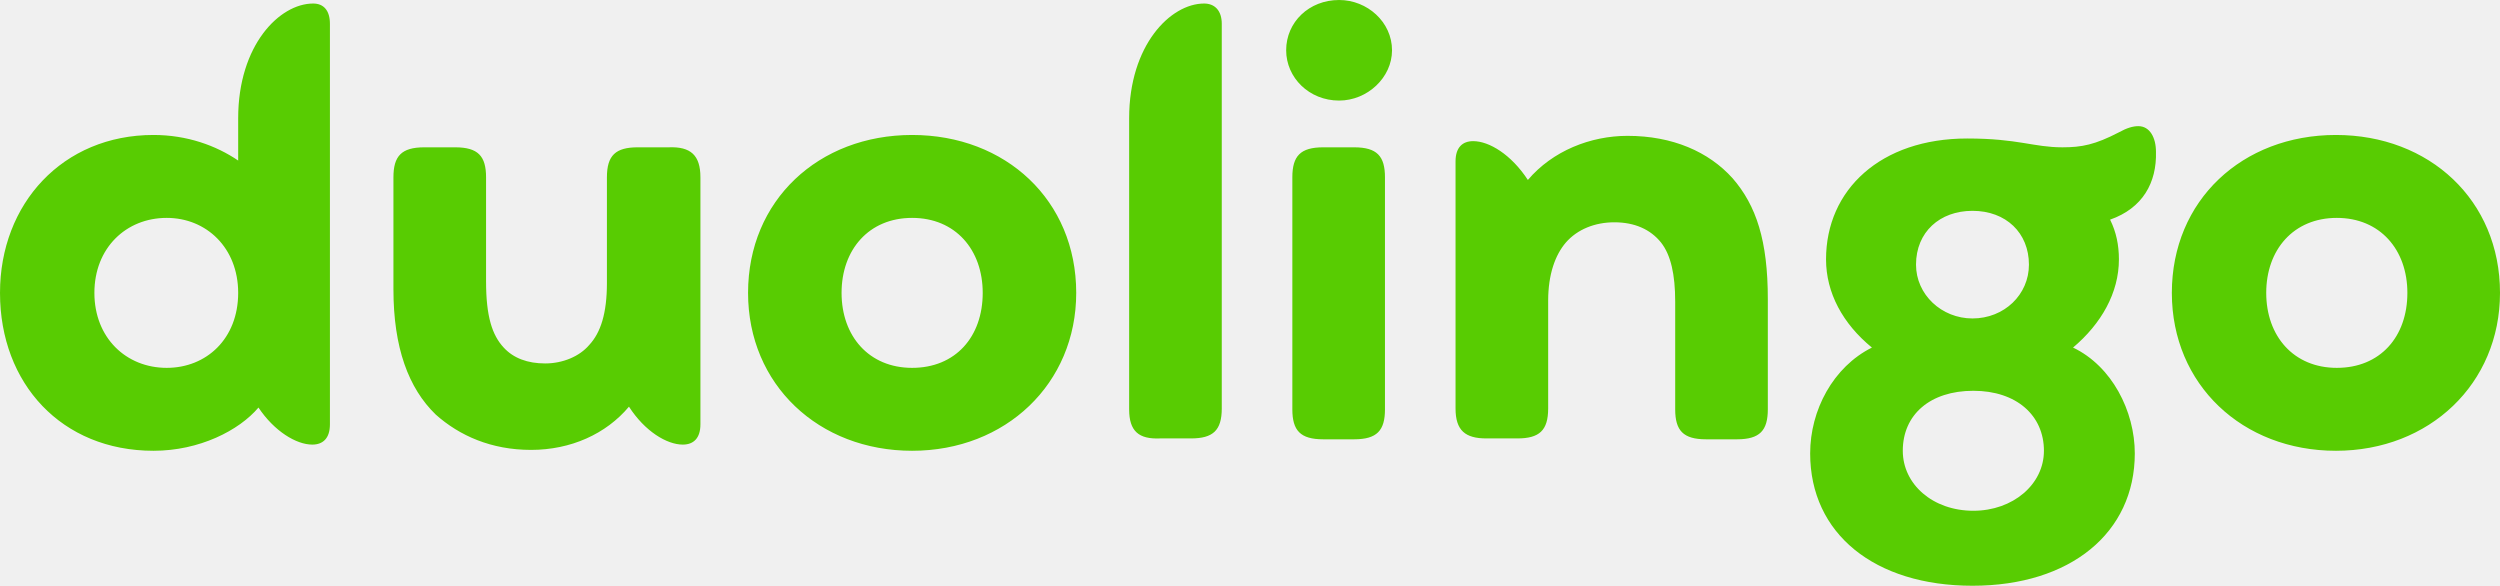
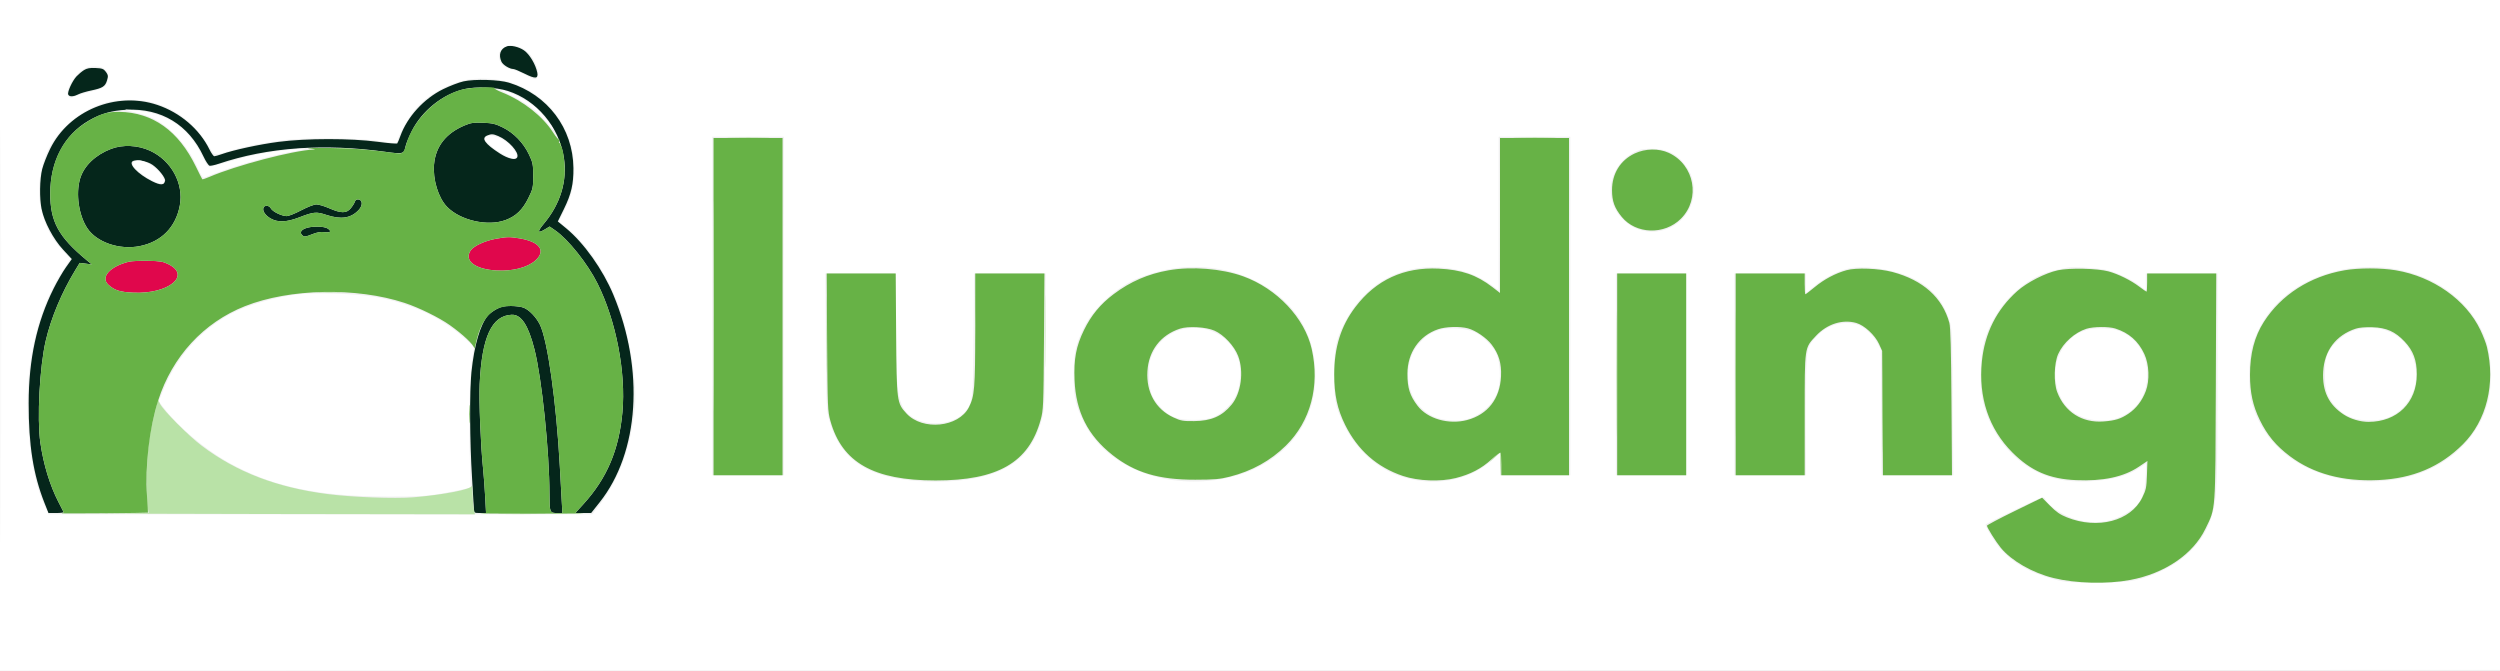
- <svg xmlns="http://www.w3.org/2000/svg" version="1.1" id="Layer_1" x="0px" y="0px" viewBox="0 0 283.4 66.4" style="enable-background:new 0 0 283.4 66.4" xml:space="preserve">
-   <style type="text/css">.st0{fill:#58CC02;}</style>
-   <path class="st0" d="M246.2,33.2c0-10.5,8-17.9,18.6-17.9c10.6,0,18.6,7.4,18.6,17.9c0,10.3-8,17.9-18.6,17.9 C254.2,51.1,246.2,43.6,246.2,33.2z M272.9,33.2c0-4.9-3.1-8.5-8-8.5c-4.9,0-8,3.6-8,8.5s3.1,8.5,8,8.5 C269.8,41.7,272.9,38.2,272.9,33.2z M239.2,24.9c0.7,1.4,1,2.9,1,4.5c0,3.8-2,7.3-5.2,10c4.4,2.1,7,7.2,7,12c0,9-7.3,15-18.4,15 s-18.4-5.9-18.4-15c0-4.9,2.6-9.8,7-12c-3.3-2.7-5.2-6.2-5.2-10c0-7.9,6.2-13.7,16-13.7c5.8,0,7.5,1,10.8,1c2.2,0,3.7-0.3,6.4-1.7 c0.9-0.5,1.6-0.7,2.2-0.7c1.3,0,2,1.3,2,2.9C244.5,20.7,242.9,23.6,239.2,24.9z M231.7,51.1c0-4-3.1-6.8-8-6.8s-8,2.7-8,6.8 c0,3.8,3.4,6.8,8,6.8C228.2,57.9,231.7,54.9,231.7,51.1z M217.2,30c0,3.4,2.9,6.1,6.4,6.1c3.6,0,6.4-2.7,6.4-6.1 c0-3.6-2.6-6.1-6.4-6.1C219.9,23.9,217.2,26.3,217.2,30z M200.4,33.9v12.5c0,2.4-0.9,3.4-3.5,3.4h-3.5c-2.6,0-3.5-1-3.5-3.4V34.2 c0-3.1-0.5-5.3-1.6-6.7c-1.2-1.5-3-2.3-5.3-2.3c-2.2,0-4.2,0.8-5.5,2.3c-1.2,1.4-2,3.6-2,6.6v12.2c0,2.5-1,3.4-3.5,3.4h-3.5 c-2.4,0-3.5-0.9-3.5-3.4v-28c0-1.6,0.8-2.3,2-2.3c1.8,0,4.3,1.5,6.2,4.4c2.8-3.3,7.1-5,11.3-5c5.1,0,9.2,1.8,11.9,4.8 C199.1,23.3,200.4,27.3,200.4,33.9z M145.8,5.7c0-3.2,2.6-5.7,6-5.7c3.2,0,6,2.5,6,5.7c0,3.1-2.8,5.7-6,5.7 C148.4,11.4,145.8,8.8,145.8,5.7z M146.5,46.4V20.1c0-2.4,0.9-3.4,3.5-3.4h3.5c2.6,0,3.5,1,3.5,3.4v26.3c0,2.4-0.9,3.4-3.5,3.4H150 C147.4,49.8,146.5,48.8,146.5,46.4z M128,46.4v-33c0-8.3,4.7-13,8.5-13c1.2,0,2,0.8,2,2.3v43.6c0,2.5-1,3.4-3.5,3.4h-3.5 C129.1,49.8,128,48.9,128,46.4z M84.8,33.2c0-10.5,8-17.9,18.6-17.9S122,22.7,122,33.2c0,10.3-8,17.9-18.6,17.9S84.8,43.6,84.8,33.2 z M111.4,33.2c0-4.9-3.1-8.5-8-8.5s-8,3.6-8,8.5s3.1,8.5,8,8.5S111.4,38.2,111.4,33.2z M79.4,20.1v28c0,1.6-0.8,2.3-2,2.3 c-1.8,0-4.3-1.5-6.1-4.3c-2.6,3.1-6.6,4.9-11.1,4.9s-8.1-1.6-10.8-4c-3.1-3-4.8-7.6-4.8-14.2V20.1c0-2.4,0.9-3.4,3.5-3.4h3.5 c2.6,0,3.5,1,3.5,3.4v11.8c0,4,0.7,6.1,2,7.5c1.1,1.2,2.7,1.8,4.7,1.8s3.9-0.8,5-2.1c1.3-1.4,2-3.6,2-7v-12c0-2.5,1-3.4,3.5-3.4h3.5 C78.3,16.6,79.4,17.6,79.4,20.1z M37.4,2.7v45.4c0,1.6-0.8,2.3-2,2.3c-1.8,0-4.3-1.5-6.1-4.2c-2.2,2.6-6.7,4.9-11.9,4.9 C7,51.1,0,43.5,0,33.2c0-10.1,7.1-17.9,17.4-17.9c3.8,0,7.1,1.2,9.6,2.9v-4.8c0-8.3,4.7-13,8.5-13C36.7,0.4,37.4,1.2,37.4,2.7z M27,33.2c0-5.1-3.6-8.5-8.1-8.5c-4.6,0-8.2,3.4-8.2,8.5s3.6,8.5,8.2,8.5C23.4,41.7,27,38.4,27,33.2z" />
+ <svg xmlns="http://www.w3.org/2000/svg" width="1920" height="515" viewBox="0 0 1920 515" version="1.1">
+   <path d="M 380.482 183.456 C 372.507 184.905, 363.890 188.891, 361.570 192.204 C 356.047 200.088, 364.719 206.855, 381.500 207.756 C 393.667 208.410, 405.095 205.463, 411.118 200.118 C 419.581 192.607, 414.548 185.593, 398.871 183.049 C 391.129 181.793, 389.427 181.830, 380.482 183.456 M 98.982 200.996 C 84.335 204.645, 76.956 212.953, 83.250 218.709 C 87.917 222.976, 92.177 224.318, 102.500 224.773 C 129.247 225.950, 146.912 211.706, 129.500 203 C 125.180 200.840, 123.004 200.474, 113.500 200.310 C 107.450 200.205, 100.917 200.514, 98.982 200.996" stroke="none" fill="#e0074c" fill-rule="evenodd" />
+   <path d="M 389 35.659 C 384.227 37.575, 382.732 42.122, 385.139 47.405 C 386.256 49.858, 391.382 53, 394.267 53 C 395.072 53, 398.961 54.616, 402.908 56.591 C 411.236 60.757, 413.554 60.552, 412.610 55.735 C 411.393 49.529, 406.662 41.612, 402.416 38.677 C 398.415 35.912, 391.978 34.464, 389 35.659 M 64.500 53.853 C 62.850 54.895, 60.287 57.041, 58.804 58.623 C 55.538 62.107, 51.633 70.601, 52.390 72.573 C 53.100 74.424, 56.344 74.391, 60.011 72.494 C 61.612 71.666, 66.084 70.324, 69.948 69.511 C 78.848 67.639, 80.788 66.404, 82.199 61.715 C 83.196 58.402, 83.085 57.590, 81.317 55.215 C 79.572 52.871, 78.489 52.463, 73.398 52.230 C 68.988 52.028, 66.743 52.438, 64.500 53.853 M 356 62.486 C 352.425 63.288, 345.327 66.006, 340.227 68.526 C 325.474 75.818, 312.764 89.776, 307.468 104.500 C 306.479 107.250, 305.406 109.797, 305.085 110.160 C 304.763 110.523, 297.975 109.949, 290 108.886 C 269.404 106.139, 235.188 106.158, 214 108.929 C 199.094 110.879, 179.291 115.171, 170.124 118.440 C 167.718 119.298, 165.224 120, 164.583 120 C 163.941 120, 162.248 117.617, 160.820 114.705 C 153.185 99.137, 138.287 86.428, 120.802 80.566 C 89.179 69.964, 53.010 84.791, 38.522 114.296 C 36.036 119.358, 33.282 126.385, 32.402 129.910 C 30.475 137.633, 30.248 152.268, 31.929 160.500 C 33.955 170.426, 40.940 183.611, 48.491 191.768 L 55.139 198.947 50.684 205.224 C 48.234 208.676, 43.958 216.043, 41.182 221.597 C 28.241 247.486, 22.058 275.898, 22.020 309.644 C 21.983 341.960, 25.551 364.472, 34.161 386.250 L 37.225 394 43.196 394 C 46.480 394, 49.013 393.662, 48.825 393.250 C 48.637 392.837, 46.856 389.350, 44.867 385.500 C 38.285 372.758, 33.347 356.572, 30.985 340 C 28.333 321.386, 30.433 281.745, 35.141 261.577 C 39.170 244.315, 47.381 224.657, 57.569 207.887 L 61.201 201.908 65.850 202.494 L 70.500 203.080 66.524 199.790 C 44.923 181.915, 38.532 170.187, 38.575 148.500 C 38.623 123.838, 49.252 103.723, 68.047 92.724 C 77.150 87.396, 85.825 84.872, 97 84.299 C 123.746 82.928, 144.869 95.722, 156.305 120.219 C 158.031 123.915, 160.130 127.092, 160.971 127.279 C 161.812 127.467, 164.975 126.786, 168 125.767 C 205.608 113.096, 249.045 110.001, 296.230 116.630 C 309.399 118.480, 310.361 118.219, 311.433 112.505 C 311.786 110.622, 313.933 105.350, 316.202 100.790 C 324.014 85.099, 339.952 72.331, 356.613 68.417 C 365.624 66.300, 380.950 66.960, 390.015 69.855 C 412.133 76.918, 429.414 97.450, 433.069 121.009 C 435.832 138.815, 430.420 156.661, 417.653 171.845 C 412.356 178.145, 412.774 179.655, 418.798 175.982 L 422.097 173.971 426.313 176.871 C 436.373 183.793, 451.264 202.464, 458.886 217.712 C 473.101 246.153, 480.806 285.892, 478.039 316.500 C 475.415 345.530, 466.164 367.313, 447.993 387.250 L 441.841 394 447.918 394 L 453.995 394 460.548 385.750 C 490.927 347.505, 495.115 284.038, 471.062 226.393 C 462.979 207.020, 448.433 186.555, 434.737 175.285 L 428.399 170.070 433.049 160.604 C 438.748 148.997, 440.521 141.357, 440.382 129 C 440.039 98.494, 420.563 72.671, 391 63.523 C 383.360 61.159, 364.426 60.598, 356 62.486 M 356.730 96.361 C 342.498 102.360, 334.620 112.403, 333.362 126.152 C 332.300 137.768, 336.585 151.846, 343.304 158.814 C 353.418 169.302, 374.634 174.102, 388.292 168.992 C 396.239 166.018, 401.336 161.122, 405.722 152.248 C 409.295 145.018, 409.500 144.087, 409.500 135.052 C 409.500 126.379, 409.205 124.878, 406.299 118.741 C 402.027 109.723, 394.675 102.102, 386.222 97.927 C 380.522 95.113, 378.207 94.557, 371 94.269 C 363.763 93.979, 361.642 94.290, 356.730 96.361 M 374.250 104.031 C 369.268 106.034, 372.396 110.525, 383.905 117.897 C 390.478 122.107, 396.285 123.306, 397.299 120.662 C 398.739 116.911, 390.468 107.765, 382.705 104.521 C 378.606 102.808, 377.458 102.742, 374.250 104.031 M 85.341 114.335 C 73.257 118.941, 64.439 127.417, 61.526 137.226 C 58.082 148.822, 60.474 165.334, 67.033 175.236 C 74.217 186.082, 91.685 192.093, 107.169 189.047 C 123.909 185.753, 135.014 174.509, 138.108 157.720 C 141.199 140.942, 131.563 123.274, 115.222 115.757 C 105.880 111.460, 94.326 110.910, 85.341 114.335 M 102.250 123.609 C 98.036 125.490, 105.673 133.654, 116.846 139.212 C 123.344 142.445, 126.094 142.342, 126.785 138.841 C 127.216 136.657, 121.873 129.867, 117.153 126.601 C 113.086 123.787, 105.336 122.231, 102.250 123.609 M 272.517 154.947 C 272.157 156.082, 270.728 158.358, 269.342 160.005 C 266.032 163.939, 261.971 163.937, 253 160 C 249.241 158.350, 244.749 157, 243.018 157 C 241.218 157, 236.217 158.927, 231.339 161.500 C 226.647 163.975, 221.614 165.990, 220.154 165.978 C 216.363 165.947, 209.358 162.537, 208.045 160.085 C 206.735 157.636, 203.200 157.316, 202.336 159.567 C 201.407 161.989, 203.814 165.527, 207.987 167.872 C 213.430 170.932, 220.152 170.663, 229.650 167.005 C 240.937 162.659, 242.902 162.472, 250.545 165.015 C 261.921 168.801, 269.502 167.654, 275.499 161.241 C 278.651 157.869, 278.566 153.652, 275.336 153.192 C 273.864 152.982, 272.962 153.544, 272.517 154.947 M 234.250 175.491 C 230.748 177.013, 230.109 179.016, 232.495 180.996 C 233.705 182, 235.044 181.808, 239.524 179.990 C 243.414 178.411, 246.237 177.903, 249.029 178.277 C 253.732 178.908, 254.912 177.752, 251.794 175.568 C 248.961 173.584, 238.742 173.538, 234.250 175.491 M 381 237.571 C 378.525 238.971, 375.681 241.103, 374.680 242.309 C 368.762 249.432, 364.172 265.299, 362.051 285.966 C 360.565 300.453, 360.785 339.436, 362.505 366.500 C 363.310 379.150, 363.975 390.512, 363.984 391.750 C 363.998 393.757, 364.500 394, 368.635 394 L 373.271 394 372.581 381.250 C 372.201 374.238, 371.490 364.675, 371 360 C 369.146 342.301, 367.768 307.979, 368.383 294.817 C 370.066 258.792, 377.690 242.345, 392.989 241.735 C 400.324 241.442, 405.759 249.710, 410.489 268.357 C 416.157 290.702, 421.949 346.578, 422.009 379.500 C 422.035 393.433, 422.252 394, 427.568 394 L 431.903 394 431.448 385.750 C 431.197 381.212, 430.527 368.950, 429.957 358.500 C 427.217 308.255, 420.524 260.827, 414.514 249.068 C 411.635 243.433, 406.546 238.144, 402.282 236.352 C 400.512 235.609, 396.012 235.005, 392.282 235.012 C 386.874 235.022, 384.588 235.540, 381 237.571" stroke="none" fill="#05261b" fill-rule="evenodd" />
+   <path d="M 0 257.501 L 0 515.001 960.250 514.751 L 1920.500 514.500 1920.752 257.250 L 1921.004 0 960.502 0 L 0 0 0 257.501 M 0.492 258 C 0.492 399.625, 0.608 457.562, 0.750 386.750 C 0.892 315.937, 0.892 200.062, 0.750 129.250 C 0.608 58.437, 0.492 116.375, 0.492 258 M 385.455 37.455 C 380.935 41.974, 383.238 49.678, 389.904 52.345 C 392.179 53.255, 394.594 53.993, 395.270 53.985 C 395.947 53.977, 399.802 55.660, 403.837 57.726 C 410.720 61.249, 411.255 61.371, 412.473 59.706 C 414.659 56.716, 412.394 49.045, 407.317 42.241 C 402.025 35.151, 390.321 32.589, 385.455 37.455 M 65.500 52.424 C 60.922 54.478, 55.162 61.068, 53.022 66.699 C 51.372 71.043, 51.294 72.019, 52.470 73.628 C 53.707 75.320, 54.158 75.369, 57.169 74.141 C 60.199 72.906, 64.765 71.578, 75.248 68.884 C 80.566 67.517, 83 64.535, 83 59.384 C 83 55.996, 82.471 54.729, 80.365 53.073 C 77.272 50.639, 70.169 50.330, 65.500 52.424 M 357.897 61.435 C 343.026 64.554, 328.112 73.196, 318.812 84.084 C 313.979 89.742, 306.687 102.525, 305.596 107.250 C 304.858 110.448, 304.724 110.461, 292.500 108.445 C 277.659 105.998, 237.327 105.435, 220 107.433 C 203.539 109.332, 189.386 112.065, 177 115.737 C 163.508 119.737, 164.838 119.983, 160.584 112.708 C 150.245 95.029, 135.054 83.326, 116 78.359 C 107.556 76.159, 91.678 76.159, 83 78.361 C 63.172 83.392, 45.207 97.858, 36.878 115.500 C 24.681 141.336, 28.958 171.750, 47.622 191.909 L 54.051 198.853 48.456 207.437 C 29.375 236.710, 19.792 275.962, 21.343 318.500 C 22.471 349.439, 26.406 370.703, 34.250 388.250 L 37.268 395 246.075 395 L 454.883 395 459.287 389.250 C 474.364 369.562, 482.401 349.627, 486.450 321.872 C 488.397 308.524, 488.397 301.416, 486.451 284.202 C 484.615 267.958, 480.120 248.173, 475.273 235 C 466.298 210.608, 451.131 187.757, 435.495 175.071 L 429.257 170.010 433.567 161.421 C 438.911 150.774, 441 141.861, 441 129.713 C 441 99.299, 421.529 72.618, 392.649 63.459 C 382.743 60.317, 367.467 59.427, 357.897 61.435 M 392.573 73.363 C 405.815 79.836, 413.839 86.263, 423.332 98 C 424.888 99.925, 425.657 100.482, 425.039 99.238 C 423.601 96.340, 415.441 86.309, 412.081 83.308 C 407.215 78.963, 399.496 74.286, 392.829 71.644 C 382.704 67.631, 382.578 68.478, 392.573 73.363 M 98.500 85.030 C 100.150 85.484, 104.505 86.604, 108.177 87.519 C 125.698 91.884, 142.429 107.907, 152.209 129.687 C 154.667 135.161, 155.880 136.857, 157 136.387 C 175.717 128.544, 206.107 119.694, 226.910 116.028 C 239.776 113.760, 235.059 113.463, 217.994 115.466 C 202.125 117.329, 189.589 119.929, 174.761 124.434 C 168.305 126.395, 162.160 128, 161.106 128 C 159.721 128, 158.326 126.156, 156.080 121.357 C 145.700 99.175, 130.055 87.677, 106.714 85.074 C 95.803 83.858, 94.210 83.849, 98.500 85.030 M 372.887 105.637 C 371.694 107.073, 372.137 107.809, 376.504 111.652 C 382.609 117.024, 393.028 122.587, 395.329 121.704 C 397.738 120.779, 397.402 118.855, 394.014 114.178 C 388.451 106.498, 376.261 101.570, 372.887 105.637 M 547 235 L 547 365 574.500 365 L 602 365 602 235 L 602 105 574.500 105 L 547 105 547 235 M 1151 164.032 L 1151 223.063 1145.391 218.919 C 1134.052 210.543, 1121.384 206.284, 1104.982 205.334 C 1073.520 203.512, 1046.805 219.414, 1032.128 248.701 C 1026.002 260.926, 1024.500 268.566, 1024.501 287.500 C 1024.502 306.618, 1025.557 312.215, 1031.554 324.911 C 1040.776 344.436, 1056.341 359.048, 1074.778 365.490 C 1100.309 374.410, 1128.498 369.537, 1146.211 353.142 L 1152 347.785 1152 356.392 L 1152 365 1179 365 L 1206 365 1206 235 L 1206 105 1178.500 105 L 1151 105 1151 164.032 M 1260 114.886 C 1242.053 120.716, 1232.561 140.062, 1239.089 157.509 C 1241.985 165.249, 1249.666 172.983, 1257.291 175.836 C 1277.488 183.393, 1299.035 169.894, 1300.743 148.614 C 1301.428 140.083, 1299.181 132.929, 1293.596 125.858 C 1287.475 118.107, 1280.291 114.585, 1270 114.290 C 1265.875 114.171, 1261.375 114.440, 1260 114.886 M 103.750 123.689 C 102.787 123.941, 102 124.967, 102 125.970 C 102 129.477, 116.131 139.660, 122.414 140.680 C 125.465 141.175, 125.999 140.981, 125.996 139.381 C 125.987 134.708, 119.213 127.658, 111.728 124.531 C 108.020 122.981, 106.908 122.864, 103.750 123.689 M 898.500 206.595 C 889.115 208.257, 876.555 212.215, 869.500 215.735 C 853.841 223.549, 838.819 238.267, 831.977 252.500 C 825.860 265.225, 824.582 271.360, 824.582 288 C 824.582 304.679, 825.871 310.839, 832.011 323.500 C 846.820 354.036, 882.808 372.008, 924.301 369.588 C 971.619 366.829, 1006.260 337.294, 1009.822 296.674 C 1012.466 266.517, 1001.849 241.952, 978.637 224.517 C 957.057 208.307, 926.915 201.566, 898.500 206.595 M 1418.678 206.507 C 1410.414 208.607, 1400.841 213.627, 1393.403 219.763 L 1387 225.044 1387 217.522 L 1387 210 1359.500 210 L 1332 210 1332 287.500 L 1332 365 1359.500 365 L 1387 365 1387.022 318.250 C 1387.047 265.380, 1386.746 267.587, 1395.174 258.409 C 1403.305 249.555, 1415.421 245.949, 1426.193 249.176 C 1431.500 250.766, 1438.510 257.145, 1441.797 263.377 L 1444.500 268.500 1444.786 316.750 L 1445.073 365 1472.617 365 L 1500.160 365 1499.754 309.250 C 1499.402 261.033, 1499.122 252.721, 1497.682 247.733 C 1492.683 230.421, 1482.431 219.188, 1465.114 212.047 C 1450.620 206.070, 1430.054 203.617, 1418.678 206.507 M 1587.500 205.557 C 1586.400 205.811, 1583.025 206.513, 1580 207.117 C 1554.687 212.164, 1531.975 234.462, 1523.920 262.171 C 1520.864 272.685, 1520.134 294.614, 1522.457 306.098 C 1525.896 323.100, 1534.651 338.883, 1546.908 350.180 C 1563.085 365.089, 1580.985 371.017, 1605.500 369.583 C 1622.877 368.567, 1634.153 365.431, 1643.462 359.026 L 1648.236 355.741 1647.852 366.133 C 1647.367 379.227, 1644.499 386.010, 1637.200 391.326 C 1625.104 400.135, 1613.542 402.696, 1598.458 399.908 C 1587.205 397.827, 1574.171 389.863, 1570.346 382.728 C 1569.490 381.131, 1567.228 382.005, 1547.448 391.574 C 1535.377 397.414, 1525.285 402.401, 1525.023 402.657 C 1524.242 403.417, 1530.178 413.721, 1534.758 419.558 C 1543.786 431.061, 1558.374 439.800, 1576.794 444.741 C 1585.830 447.164, 1588.052 447.349, 1609 447.422 C 1634.485 447.510, 1641.114 446.501, 1656 440.264 C 1677.724 431.163, 1692.377 416.223, 1698.434 397 C 1702.666 383.572, 1702.994 375.924, 1702.997 290.750 L 1703 210 1675.500 210 L 1648 210 1648 216.493 L 1648 222.987 1643.250 219.341 C 1637.354 214.816, 1626.421 209.573, 1618.500 207.472 C 1612.678 205.928, 1591.541 204.622, 1587.500 205.557 M 1801.500 206.595 C 1765.320 212.999, 1738.646 234.933, 1729.810 265.545 C 1726.783 276.032, 1726.537 298.820, 1729.341 309 C 1738.536 342.383, 1767.205 364.581, 1807 369.133 C 1818.688 370.470, 1834.081 369.654, 1845.917 367.071 C 1879.833 359.669, 1905.402 335.519, 1911.549 305.081 C 1914.083 292.536, 1913.217 273.211, 1909.652 262.744 C 1897.683 227.603, 1861.919 204.713, 1819.574 205.090 C 1814.033 205.139, 1805.900 205.817, 1801.500 206.595 M 634.237 262.250 C 634.588 312.425, 634.690 314.818, 636.807 322.500 C 643.332 346.176, 657.428 359.857, 681.500 365.874 C 703.246 371.309, 734.547 371.281, 755.500 365.807 C 780.130 359.372, 793.903 345.789, 800.191 321.730 C 802.229 313.933, 802.363 310.779, 802.743 261.750 L 803.143 210 775.618 210 L 748.093 210 747.766 256.250 C 747.401 307.989, 747.226 309.423, 740.366 317.017 C 731.065 327.311, 708.633 327.988, 697.907 318.297 C 689.455 310.661, 688.042 300.578, 688.017 247.750 L 688 210 660.936 210 L 633.872 210 634.237 262.250 M 1241 287.500 L 1241 365 1268 365 L 1295 365 1295 287.500 L 1295 210 1268 210 L 1241 210 1241 287.500 M 229 226.043 C 209.793 228.385, 188.958 234.537, 176.033 241.683 C 153.040 254.394, 135.559 274.346, 125.451 299.412 L 121.909 308.197 125.830 313.349 C 136.562 327.447, 157.127 344.878, 174.691 354.764 C 208.409 373.742, 243.743 381.338, 298.500 381.381 C 321.963 381.399, 327.203 381.109, 338.500 379.167 C 345.650 377.938, 353.750 376.352, 356.500 375.642 L 361.500 374.351 361 357.925 C 359.986 324.628, 360.620 288.132, 362.405 277 L 364.088 266.500 358.294 261.132 C 339.876 244.067, 316.359 232.986, 288 228.009 C 273.846 225.525, 241.960 224.462, 229 226.043 M 911.659 252.199 C 900.195 253.675, 890.201 261.071, 885.170 271.804 C 882.807 276.845, 882.500 278.707, 882.503 288 C 882.506 300.432, 884.178 305.069, 891.466 312.860 C 898.356 320.226, 904.173 322.462, 916.500 322.483 C 928.908 322.504, 934.436 320.592, 941.623 313.795 C 949.313 306.522, 952.401 298.989, 952.401 287.500 C 952.401 279.798, 952.001 277.619, 949.627 272.390 C 942.976 257.743, 928.480 250.034, 911.659 252.199 M 1814.602 252.206 C 1806.810 253.209, 1800.567 256.349, 1794.687 262.223 C 1787.275 269.627, 1785.506 274.399, 1785.503 287 C 1785.499 299.963, 1787.334 305.359, 1794.225 312.645 C 1800.500 319.279, 1807.067 322.172, 1817.254 322.788 C 1829.534 323.531, 1838.375 320.431, 1845.645 312.833 C 1853.683 304.432, 1857.074 292.990, 1855.021 281.196 C 1851.552 261.280, 1835.205 249.555, 1814.602 252.206 M 1105.500 253.343 C 1099.143 255.443, 1095.794 257.532, 1091.355 262.170 C 1086.118 267.640, 1083.460 272.949, 1082.041 280.774 C 1079.014 297.464, 1086.584 313.203, 1100.814 319.809 C 1107.642 322.978, 1119.521 323.945, 1126.824 321.925 C 1137.893 318.865, 1147.603 309.614, 1150.612 299.262 C 1152.817 291.678, 1152.150 278.251, 1149.246 271.765 C 1146.545 265.732, 1138.931 258.107, 1132.500 254.995 C 1126.446 252.065, 1112.037 251.183, 1105.500 253.343 M 1602.500 253.399 C 1596.042 255.441, 1592.656 257.565, 1588.269 262.324 C 1580.246 271.028, 1577.109 281.776, 1579.058 293.879 C 1581.847 311.200, 1593.852 321.973, 1611.324 322.833 C 1620.581 323.289, 1626.676 321.865, 1633.370 317.681 C 1643.527 311.333, 1649.125 300.609, 1649.125 287.500 C 1649.125 271.115, 1639.845 257.767, 1625.438 253.431 C 1619.658 251.692, 1607.950 251.675, 1602.500 253.399" stroke="none" fill="#ffffff" fill-rule="evenodd" />
+   <path d="M 561.310 105.748 C 568.905 105.918, 581.055 105.918, 588.310 105.747 C 595.564 105.576, 589.350 105.437, 574.500 105.438 C 559.650 105.438, 553.714 105.578, 561.310 105.748 M 1165.310 105.748 C 1172.905 105.918, 1185.055 105.918, 1192.310 105.747 C 1199.564 105.576, 1193.350 105.437, 1178.500 105.438 C 1163.650 105.438, 1157.714 105.578, 1165.310 105.748 M 634.462 257 C 634.462 283.125, 634.591 293.813, 634.749 280.750 C 634.907 267.688, 634.907 246.313, 634.749 233.250 C 634.591 220.188, 634.462 230.875, 634.462 257 M 802.460 254.500 C 802.460 279.250, 802.590 289.232, 802.749 276.682 C 802.908 264.132, 802.908 243.882, 802.749 231.682 C 802.590 219.482, 802.460 229.750, 802.460 254.500 M 1241.476 287.500 C 1241.476 330.400, 1241.599 347.804, 1241.750 326.176 C 1241.900 304.547, 1241.900 269.447, 1241.750 248.176 C 1241.599 226.904, 1241.476 244.600, 1241.476 287.500 M 1332.476 287.500 C 1332.476 330.400, 1332.599 347.804, 1332.750 326.176 C 1332.900 304.547, 1332.900 269.447, 1332.750 248.176 C 1332.599 226.904, 1332.476 244.600, 1332.476 287.500 M 245.296 224.744 C 249.583 224.932, 256.333 224.931, 260.296 224.742 C 264.258 224.552, 260.750 224.399, 252.500 224.400 C 244.250 224.401, 241.008 224.556, 245.296 224.744 M 1445.461 319 C 1445.461 344.575, 1445.591 355.038, 1445.749 342.250 C 1445.907 329.463, 1445.907 308.538, 1445.749 295.750 C 1445.591 282.963, 1445.461 293.425, 1445.461 319 M 118.664 317.724 C 114.265 335.578, 112.794 347.943, 112.742 367.500 C 112.716 377.400, 113.027 387.406, 113.433 389.736 L 114.171 393.972 81.336 394.250 C 63.276 394.403, 119.652 394.634, 206.616 394.764 L 364.731 395 363.909 390.750 C 363.457 388.413, 363.015 383.125, 362.928 379 C 362.840 374.875, 362.568 372.258, 362.323 373.184 C 361.605 375.904, 340.797 379.966, 317.420 381.948 C 303.416 383.135, 270.382 381.876, 251.500 379.435 C 212.554 374.400, 181.816 362.603, 154.988 342.394 C 144.680 334.629, 125.251 315.068, 122.782 309.969 L 121.319 306.949 118.664 317.724 M 1147.451 351.251 L 1143.500 355.500 1147.750 351.547 L 1152 347.594 1152.204 356.547 L 1152.407 365.500 1152.747 357.093 C 1152.933 352.469, 1152.707 348.307, 1152.244 347.844 C 1151.782 347.382, 1149.625 348.915, 1147.451 351.251 M 385.250 394.747 C 392.262 394.919, 403.738 394.919, 410.750 394.747 C 417.762 394.575, 412.025 394.435, 398 394.435 C 383.975 394.435, 378.238 394.575, 385.250 394.747" stroke="none" fill="#b9e2a7" fill-rule="evenodd" />
+   <path d="M 355.645 68.584 C 336.376 73.249, 317.389 91.668, 311.922 111 C 309.996 117.812, 309.339 118.328, 303.533 117.573 C 280.868 114.628, 271.715 113.923, 252.500 113.640 C 240.400 113.462, 233.650 113.616, 237.500 113.982 C 241.350 114.348, 242.891 114.726, 240.925 114.823 C 224.688 115.625, 181.290 127.038, 160.608 135.944 C 157.918 137.102, 155.551 137.884, 155.348 137.682 C 155.146 137.479, 152.924 133.080, 150.411 127.906 C 137.084 100.469, 117.372 86.380, 91.643 85.903 C 81.691 85.718, 75.314 87.896, 64.374 95.212 C 47.766 106.321, 38.621 125.209, 38.575 148.500 C 38.532 170.187, 44.923 181.915, 66.524 199.790 L 70.500 203.080 65.850 202.494 L 61.201 201.908 57.569 207.887 C 47.381 224.657, 39.170 244.315, 35.141 261.577 C 30.433 281.745, 28.333 321.386, 30.985 340 C 33.347 356.572, 38.285 372.758, 44.867 385.500 C 46.856 389.350, 48.625 392.800, 48.797 393.166 C 48.970 393.532, 48.322 393.982, 47.358 394.166 C 46.394 394.350, 60.867 394.365, 79.520 394.199 C 98.174 394.033, 113.518 393.808, 113.620 393.699 C 113.721 393.590, 113.401 387.875, 112.908 381 C 111.272 358.176, 114.743 328.453, 121.492 307.500 C 132.362 273.746, 156.327 247.734, 188.173 235.121 C 222.484 221.531, 273.929 220.490, 310.767 232.638 C 321.816 236.282, 337.351 243.925, 345.525 249.739 C 355.693 256.972, 363.983 264.831, 364.100 267.350 C 364.156 268.533, 364.823 266.656, 365.584 263.180 C 369.747 244.166, 378.475 235, 392.417 235 C 396.073 235, 400.512 235.609, 402.282 236.352 C 406.546 238.144, 411.635 243.433, 414.514 249.068 C 420.524 260.827, 427.217 308.255, 429.957 358.500 C 430.527 368.950, 431.197 381.213, 431.448 385.750 L 431.903 394 427.568 394 C 422.252 394, 422.035 393.433, 422.009 379.500 C 421.949 346.578, 416.157 290.702, 410.489 268.357 C 405.759 249.710, 400.324 241.442, 392.989 241.735 C 377.690 242.345, 370.066 258.792, 368.383 294.817 C 367.768 307.979, 369.146 342.301, 371 360 C 371.490 364.675, 372.199 374.209, 372.577 381.186 L 373.264 393.872 368.882 394.186 C 366.472 394.359, 384.525 394.500, 409 394.500 C 433.475 394.500, 450.897 394.365, 447.716 394.199 L 441.933 393.898 448.039 387.199 C 466.161 367.318, 475.417 345.503, 478.039 316.500 C 480.806 285.892, 473.101 246.153, 458.886 217.712 C 451.264 202.464, 436.373 183.793, 426.313 176.871 L 422.097 173.971 418.798 175.982 C 412.774 179.655, 412.356 178.145, 417.653 171.845 C 426.963 160.772, 432.261 148.636, 433.536 135.456 C 434.236 128.219, 432.712 114.563, 430.969 112.463 C 430.446 111.832, 430.313 111.020, 430.675 110.658 C 431.037 110.296, 430.760 110, 430.060 110 C 429.266 110, 429.035 109.352, 429.446 108.280 C 429.809 107.335, 429.800 106.867, 429.427 107.240 C 429.053 107.614, 426.946 105.125, 424.745 101.710 C 416.707 89.238, 401.753 77.463, 385.827 71.064 C 382.077 69.557, 379.307 68.027, 379.671 67.662 C 380.915 66.419, 361.515 67.163, 355.645 68.584 M 356.730 96.361 C 342.498 102.360, 334.620 112.403, 333.362 126.152 C 332.300 137.768, 336.585 151.846, 343.304 158.814 C 353.418 169.302, 374.634 174.102, 388.292 168.992 C 396.239 166.018, 401.336 161.122, 405.722 152.248 C 409.295 145.018, 409.500 144.087, 409.500 135.052 C 409.500 126.379, 409.205 124.878, 406.299 118.741 C 402.027 109.723, 394.675 102.102, 386.222 97.927 C 380.522 95.113, 378.207 94.557, 371 94.269 C 363.763 93.979, 361.642 94.290, 356.730 96.361 M 548 235.500 L 548 365 574.500 365 L 601 365 601 235.500 L 601 106 574.500 106 L 548 106 548 235.500 M 1152 165.499 L 1152 224.998 1146.250 220.555 C 1134.071 211.144, 1122.536 207.165, 1104.942 206.306 C 1078.235 205.001, 1056.714 214.936, 1040.850 235.892 C 1029.807 250.479, 1024.717 266.732, 1024.688 287.500 C 1024.666 303.044, 1027.076 314.228, 1033.041 326.252 C 1042.711 345.746, 1057.557 358.868, 1077.500 365.547 C 1089.130 369.441, 1106.150 370.109, 1118 367.137 C 1129.274 364.309, 1137.714 359.913, 1145.409 352.863 C 1148.887 349.675, 1152.019 347.352, 1152.367 347.700 C 1152.715 348.048, 1153 352.083, 1153 356.667 L 1153 365 1179 365 L 1205 365 1205 235.500 L 1205 106 1178.500 106 L 1152 106 1152 165.499 M 85.341 114.335 C 73.257 118.941, 64.439 127.417, 61.526 137.226 C 58.082 148.822, 60.474 165.334, 67.033 175.236 C 74.217 186.082, 91.685 192.093, 107.169 189.047 C 123.909 185.753, 135.014 174.509, 138.108 157.720 C 141.199 140.942, 131.563 123.274, 115.222 115.757 C 105.880 111.460, 94.326 110.910, 85.341 114.335 M 1255.416 117.880 C 1244.410 123.087, 1238.044 133.391, 1238.044 146 C 1238.044 154.551, 1239.950 159.793, 1245.542 166.617 C 1256.468 179.950, 1278.312 180.593, 1290.952 167.952 C 1306.209 152.696, 1301.434 126.629, 1281.701 117.441 C 1273.945 113.830, 1263.612 114.002, 1255.416 117.880 M 272.517 154.947 C 272.157 156.082, 270.728 158.358, 269.342 160.005 C 266.032 163.939, 261.971 163.937, 253 160 C 249.241 158.350, 244.749 157, 243.018 157 C 241.218 157, 236.217 158.927, 231.339 161.500 C 226.647 163.975, 221.614 165.990, 220.154 165.978 C 216.363 165.947, 209.358 162.537, 208.045 160.085 C 206.735 157.636, 203.200 157.316, 202.336 159.567 C 201.407 161.989, 203.814 165.527, 207.987 167.872 C 213.430 170.932, 220.152 170.663, 229.650 167.005 C 240.937 162.659, 242.902 162.472, 250.545 165.015 C 261.921 168.801, 269.502 167.654, 275.499 161.241 C 278.651 157.869, 278.566 153.652, 275.336 153.192 C 273.864 152.982, 272.962 153.544, 272.517 154.947 M 234.250 175.491 C 230.748 177.013, 230.109 179.016, 232.495 180.996 C 233.705 182, 235.044 181.808, 239.524 179.990 C 243.414 178.411, 246.237 177.903, 249.029 178.277 C 253.732 178.908, 254.912 177.752, 251.794 175.568 C 248.961 173.584, 238.742 173.538, 234.250 175.491 M 380.482 183.456 C 372.507 184.905, 363.890 188.891, 361.570 192.204 C 356.047 200.088, 364.719 206.855, 381.500 207.756 C 393.667 208.410, 405.095 205.463, 411.118 200.118 C 419.581 192.607, 414.548 185.593, 398.871 183.049 C 391.129 181.793, 389.427 181.830, 380.482 183.456 M 98.982 200.996 C 84.335 204.645, 76.956 212.953, 83.250 218.709 C 87.917 222.976, 92.177 224.318, 102.500 224.773 C 129.247 225.950, 146.912 211.706, 129.500 203 C 125.180 200.840, 123.004 200.474, 113.500 200.310 C 107.450 200.205, 100.917 200.514, 98.982 200.996 M 897.500 207.588 C 881.662 210.375, 868.062 216.278, 855.270 225.918 C 845.094 233.585, 838.037 242.132, 832.496 253.500 C 826.440 265.922, 824.598 275.709, 825.262 291.927 C 826.263 316.349, 835.483 334.534, 854.445 349.480 C 871.649 363.041, 889.917 368.483, 918 368.414 C 932.859 368.377, 936.858 368.025, 944.500 366.081 C 961.476 361.760, 975.760 353.842, 987.599 342.189 C 1006.539 323.548, 1013.788 296.369, 1007.387 268 C 1002.016 244.195, 980.647 221.564, 954.688 212.187 C 938.350 206.285, 915.390 204.439, 897.500 207.588 M 1418.112 207.521 C 1409.553 209.918, 1401.035 214.440, 1393.777 220.441 C 1390.079 223.499, 1386.816 226, 1386.527 226 C 1386.237 226, 1386 222.400, 1386 218 L 1386 210 1359.500 210 L 1333 210 1333 287.500 L 1333 365 1359.500 365 L 1386 365 1386 318.583 C 1386 265.657, 1385.740 267.468, 1394.698 257.891 C 1403.176 248.828, 1414.976 245.053, 1425.565 248.018 C 1431.782 249.759, 1440.014 257.361, 1443.118 264.230 L 1445.500 269.500 1445.795 317.250 L 1446.091 365 1472.606 365 L 1499.121 365 1498.727 308.750 C 1498.445 268.527, 1497.983 251.218, 1497.105 248 C 1491.791 228.511, 1476.874 215.151, 1453.446 208.897 C 1442.981 206.104, 1425.590 205.426, 1418.112 207.521 M 1580.500 207.560 C 1570.699 209.705, 1556.764 216.845, 1549.240 223.576 C 1533.387 237.761, 1524.302 255.806, 1522.093 277.500 C 1519.287 305.062, 1527.443 329.430, 1545.519 347.489 C 1559.792 361.749, 1573.878 367.861, 1594.527 368.752 C 1615.193 369.645, 1630.958 366.276, 1642.576 358.485 L 1649.220 354.030 1648.851 364.804 C 1648.518 374.558, 1648.173 376.206, 1645.209 382.227 C 1636.376 400.170, 1610.994 406.795, 1587.350 397.329 C 1582.167 395.255, 1579.109 393.140, 1574.447 388.409 L 1568.336 382.207 1547.168 392.534 C 1535.526 398.214, 1526 403.257, 1526 403.739 C 1526 405.167, 1532.835 416.092, 1536.610 420.700 C 1544.786 430.678, 1560.878 439.919, 1577 443.896 C 1594.176 448.134, 1618.049 448.742, 1635.990 445.400 C 1662.616 440.440, 1684.346 425.634, 1693.817 406 C 1701.775 389.502, 1701.366 395.114, 1701.740 297.250 L 1702.073 210 1675.536 210 L 1649 210 1649 217 C 1649 220.850, 1648.784 224, 1648.520 224 C 1648.256 224, 1645.712 222.238, 1642.867 220.084 C 1636.462 215.237, 1626.808 210.466, 1619.239 208.409 C 1610.829 206.123, 1589.229 205.650, 1580.500 207.560 M 1800.500 207.588 C 1774.019 212.249, 1751.975 226.367, 1738.647 247.203 C 1731.434 258.479, 1728 271.637, 1728 288 C 1728 301.509, 1730.191 311.588, 1735.498 322.500 C 1741.206 334.233, 1747.920 342.304, 1758.728 350.423 C 1776.587 363.838, 1799.241 369.943, 1826.532 368.694 C 1853.055 367.480, 1874.071 358.588, 1891.500 341.205 C 1909.717 323.036, 1916.697 294.772, 1909.956 266.471 C 1909.305 263.737, 1907.056 257.900, 1904.959 253.500 C 1893.887 230.273, 1868.717 212.468, 1840.074 207.602 C 1828.715 205.672, 1811.420 205.665, 1800.500 207.588 M 635.236 262.750 C 635.570 313.322, 635.675 315.822, 637.764 323.300 C 646.692 355.249, 670.971 368.987, 718.526 368.997 C 766.268 369.008, 790.174 355.228, 799.193 322.500 C 801.310 314.818, 801.412 312.425, 801.763 262.250 L 802.128 210 775.564 210 L 749 210 748.983 252.750 C 748.964 298.044, 748.459 304.259, 744.103 312.797 C 736.230 328.230, 708.532 330.980, 696.160 317.558 C 688.743 309.511, 688.625 308.601, 688.235 256.250 L 687.890 210 661.389 210 L 634.887 210 635.236 262.750 M 1242 287.500 L 1242 365 1268.500 365 L 1295 365 1295 287.500 L 1295 210 1268.500 210 L 1242 210 1242 287.500 M 906.286 252.393 C 891.331 257.271, 882.148 269.270, 881.207 285.164 C 880.251 301.296, 887.598 314.310, 901.209 320.595 C 906.824 323.188, 908.520 323.491, 917 323.413 C 930.288 323.291, 938.598 319.648, 945.904 310.742 C 953.191 301.859, 955.408 285.424, 950.926 273.504 C 948.030 265.800, 939.911 257.083, 932.691 253.925 C 926.240 251.104, 912.656 250.316, 906.286 252.393 M 1104.438 252.868 C 1089.956 257.811, 1080.930 270.892, 1080.895 286.988 C 1080.871 297.923, 1082.737 303.835, 1088.676 311.636 C 1096.308 321.661, 1112.610 326.343, 1126.764 322.575 C 1142.593 318.361, 1151.982 306.250, 1152.793 289 C 1153.254 279.183, 1151.122 271.953, 1145.632 264.718 C 1141.693 259.526, 1133.314 253.766, 1127.400 252.185 C 1121.154 250.514, 1110.397 250.834, 1104.438 252.868 M 1602.399 252.492 C 1593.453 255.316, 1584.584 263.237, 1580.693 271.878 C 1577.530 278.903, 1577.129 293.686, 1579.902 301.048 C 1585.693 316.420, 1599.070 324.928, 1615.500 323.689 C 1624.525 323.008, 1628.745 321.693, 1634.644 317.723 C 1640.652 313.680, 1645.206 307.734, 1648.001 300.282 C 1651.059 292.130, 1650.561 279.844, 1646.849 271.880 C 1642.208 261.923, 1635 255.606, 1624.500 252.292 C 1619.440 250.696, 1607.755 250.801, 1602.399 252.492 M 1809.286 252.393 C 1794.060 257.359, 1785.049 269.253, 1784.203 285.500 C 1783.427 300.403, 1788.404 310.759, 1800 318.373 C 1805.207 321.793, 1812.649 324, 1818.968 324 C 1841.025 324, 1856.100 309.181, 1856.100 287.500 C 1856.100 276.621, 1853.392 269.352, 1846.704 262.280 C 1839.492 254.655, 1832.797 251.672, 1822.081 251.309 C 1816.739 251.129, 1811.909 251.538, 1809.286 252.393 M 360.378 318 C 360.378 324.325, 360.541 326.913, 360.739 323.750 C 360.937 320.587, 360.937 315.413, 360.739 312.250 C 360.541 309.087, 360.378 311.675, 360.378 318" stroke="none" fill="#67b246" fill-rule="evenodd" />
+   <path d="M 547.485 235 C 547.485 306.775, 547.604 336.137, 547.750 300.250 C 547.895 264.362, 547.895 205.637, 547.750 169.750 C 547.604 133.862, 547.485 163.225, 547.485 235 M 601.485 235 C 601.485 306.775, 601.604 336.137, 601.750 300.250 C 601.895 264.362, 601.895 205.637, 601.750 169.750 C 601.604 133.862, 601.485 163.225, 601.485 235 M 1151.469 164.500 C 1151.469 197.500, 1151.596 210.855, 1151.750 194.178 C 1151.904 177.501, 1151.903 150.501, 1151.749 134.178 C 1151.595 117.855, 1151.469 131.500, 1151.469 164.500 M 1205.485 235 C 1205.485 306.775, 1205.604 336.137, 1205.750 300.250 C 1205.895 264.362, 1205.895 205.637, 1205.750 169.750 C 1205.604 133.862, 1205.485 163.225, 1205.485 235 M 748.456 250 C 748.456 272.275, 748.588 281.388, 748.749 270.250 C 748.910 259.113, 748.910 240.888, 748.749 229.750 C 748.588 218.613, 748.456 227.725, 748.456 250 M 1702.477 292.500 C 1702.477 338.150, 1702.600 356.971, 1702.750 334.325 C 1702.899 311.678, 1702.900 274.328, 1702.750 251.325 C 1702.600 228.321, 1702.477 246.850, 1702.477 292.500 M 1499.465 314 C 1499.465 342.325, 1499.593 353.913, 1499.749 339.750 C 1499.906 325.588, 1499.906 302.413, 1499.749 288.250 C 1499.593 274.088, 1499.465 285.675, 1499.465 314 M 1386.461 320 C 1386.461 345.025, 1386.590 355.263, 1386.749 342.750 C 1386.908 330.238, 1386.908 309.763, 1386.749 297.250 C 1386.590 284.738, 1386.461 294.975, 1386.461 320 M 487.370 304 C 487.370 309.775, 487.535 312.137, 487.737 309.250 C 487.939 306.363, 487.939 301.637, 487.737 298.750 C 487.535 295.863, 487.370 298.225, 487.370 304" stroke="none" fill="#f7faf5" fill-rule="evenodd" />
</svg>
